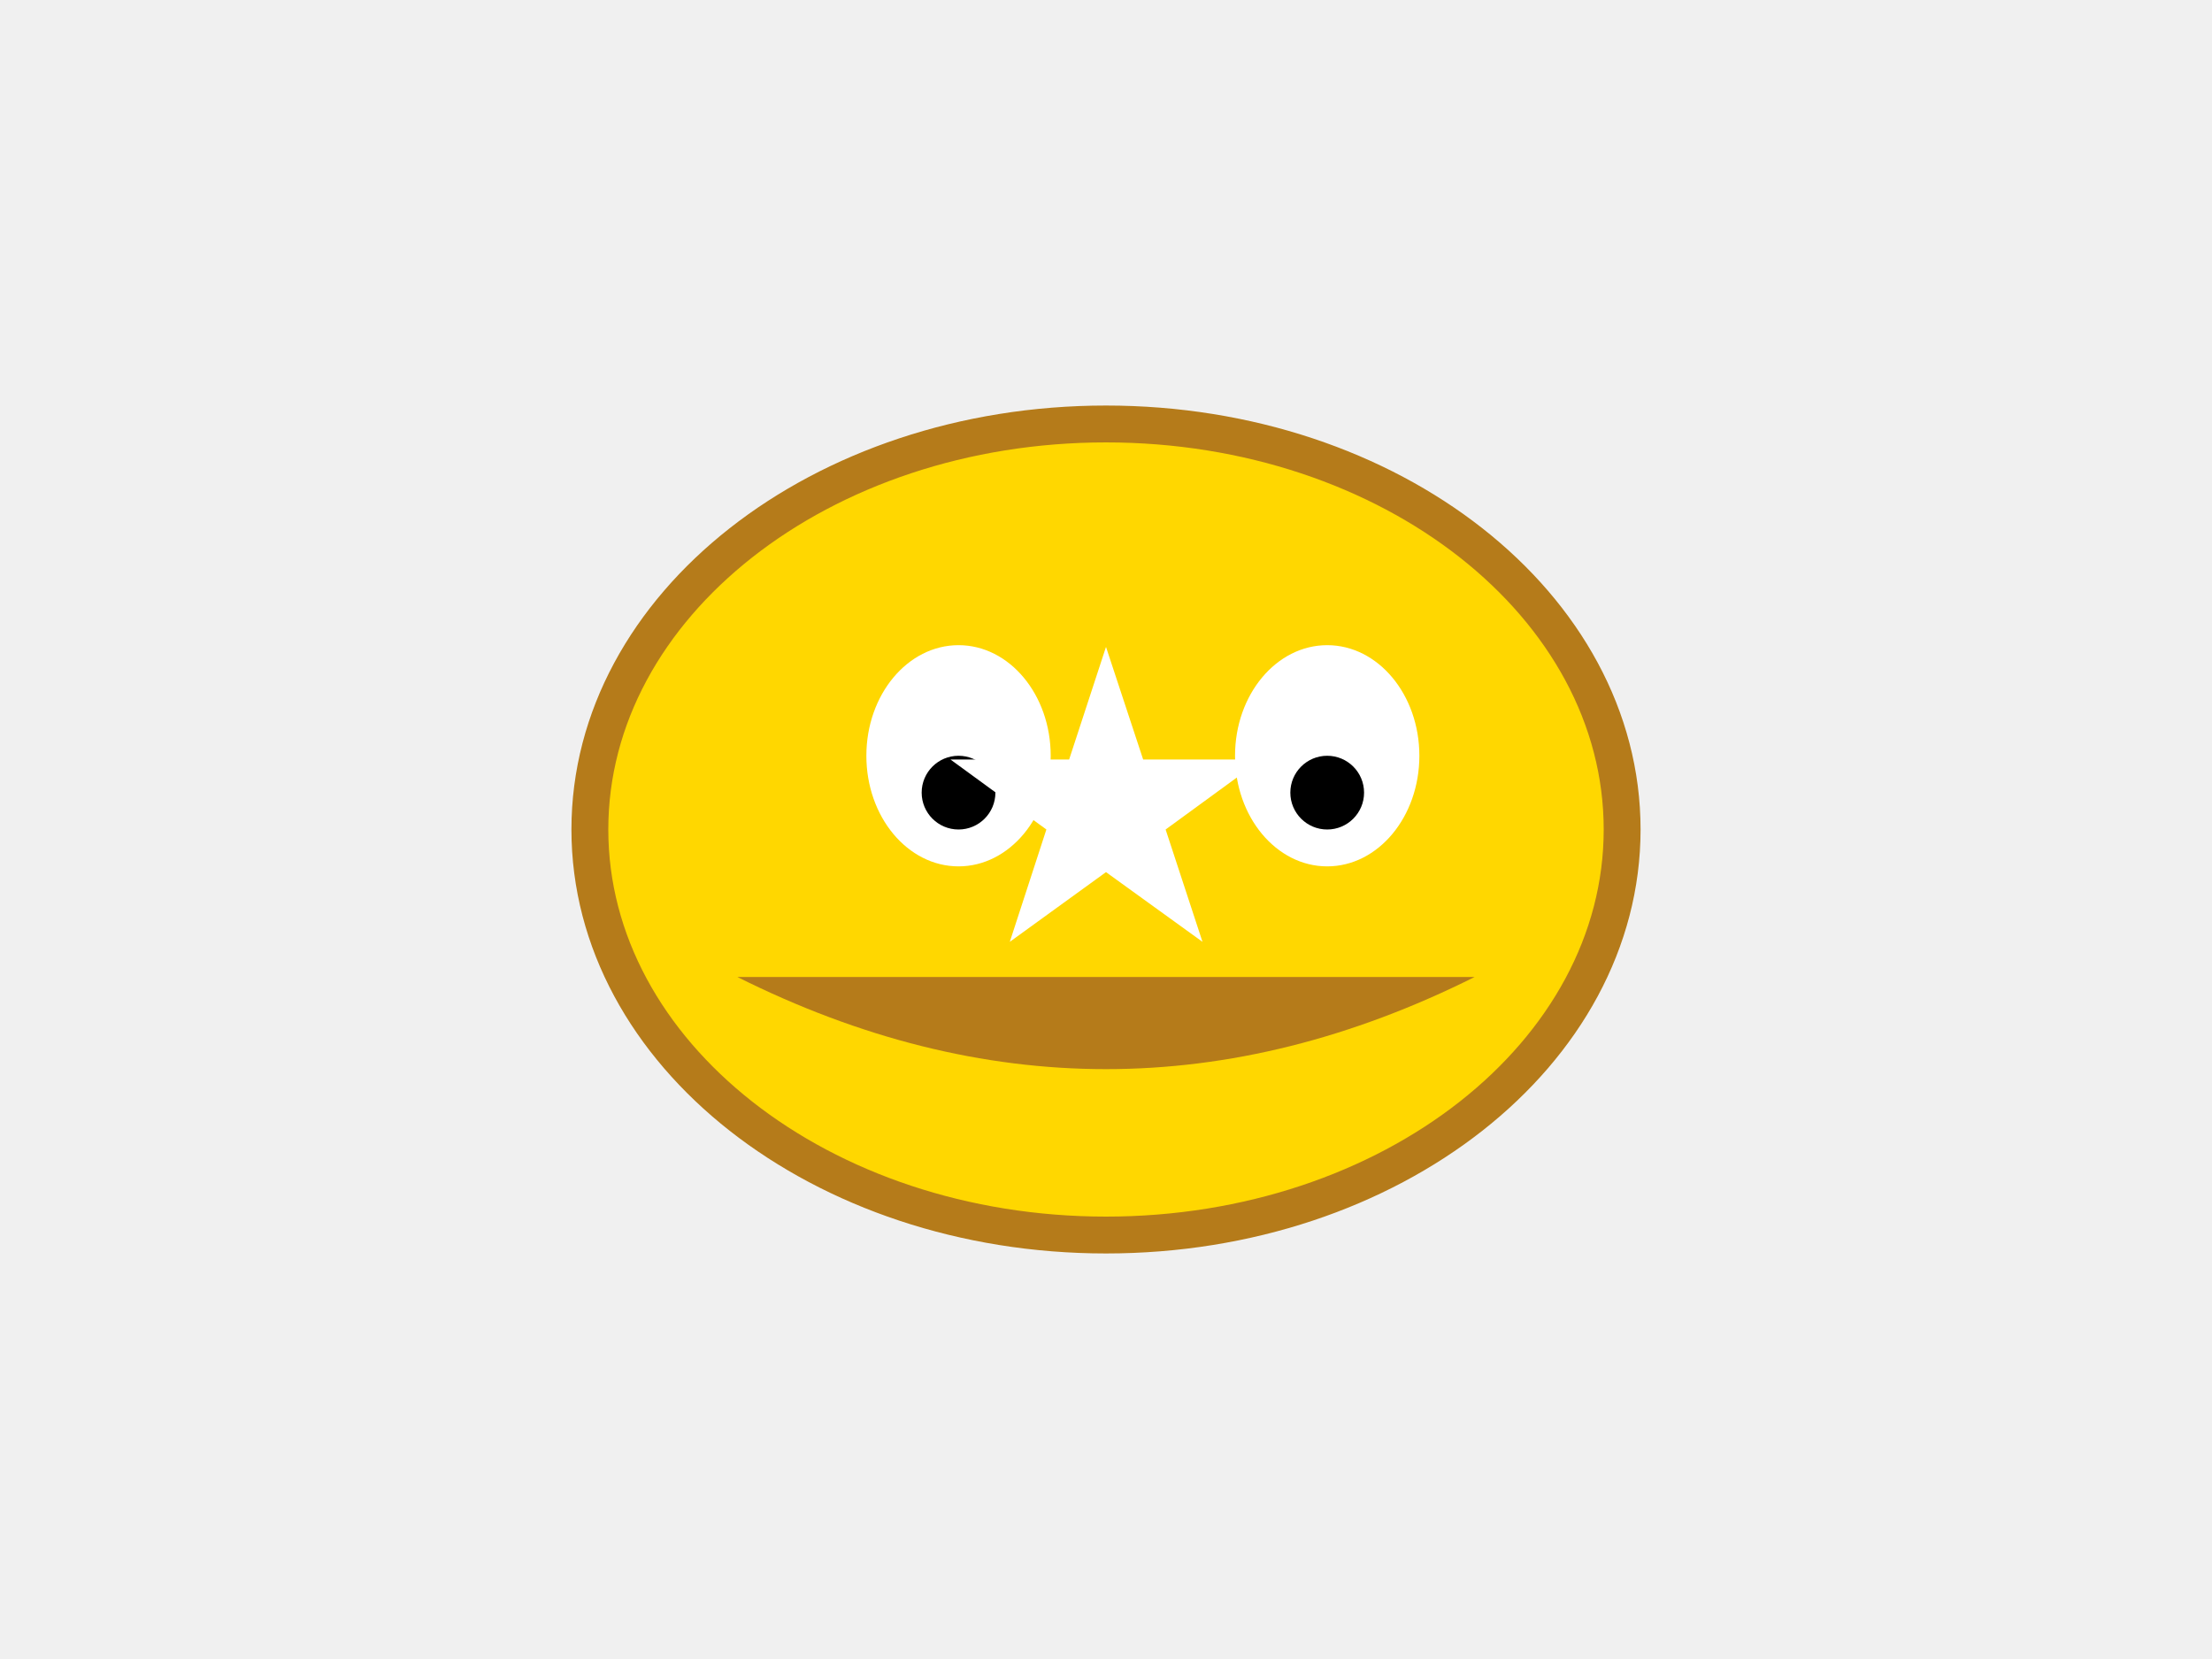
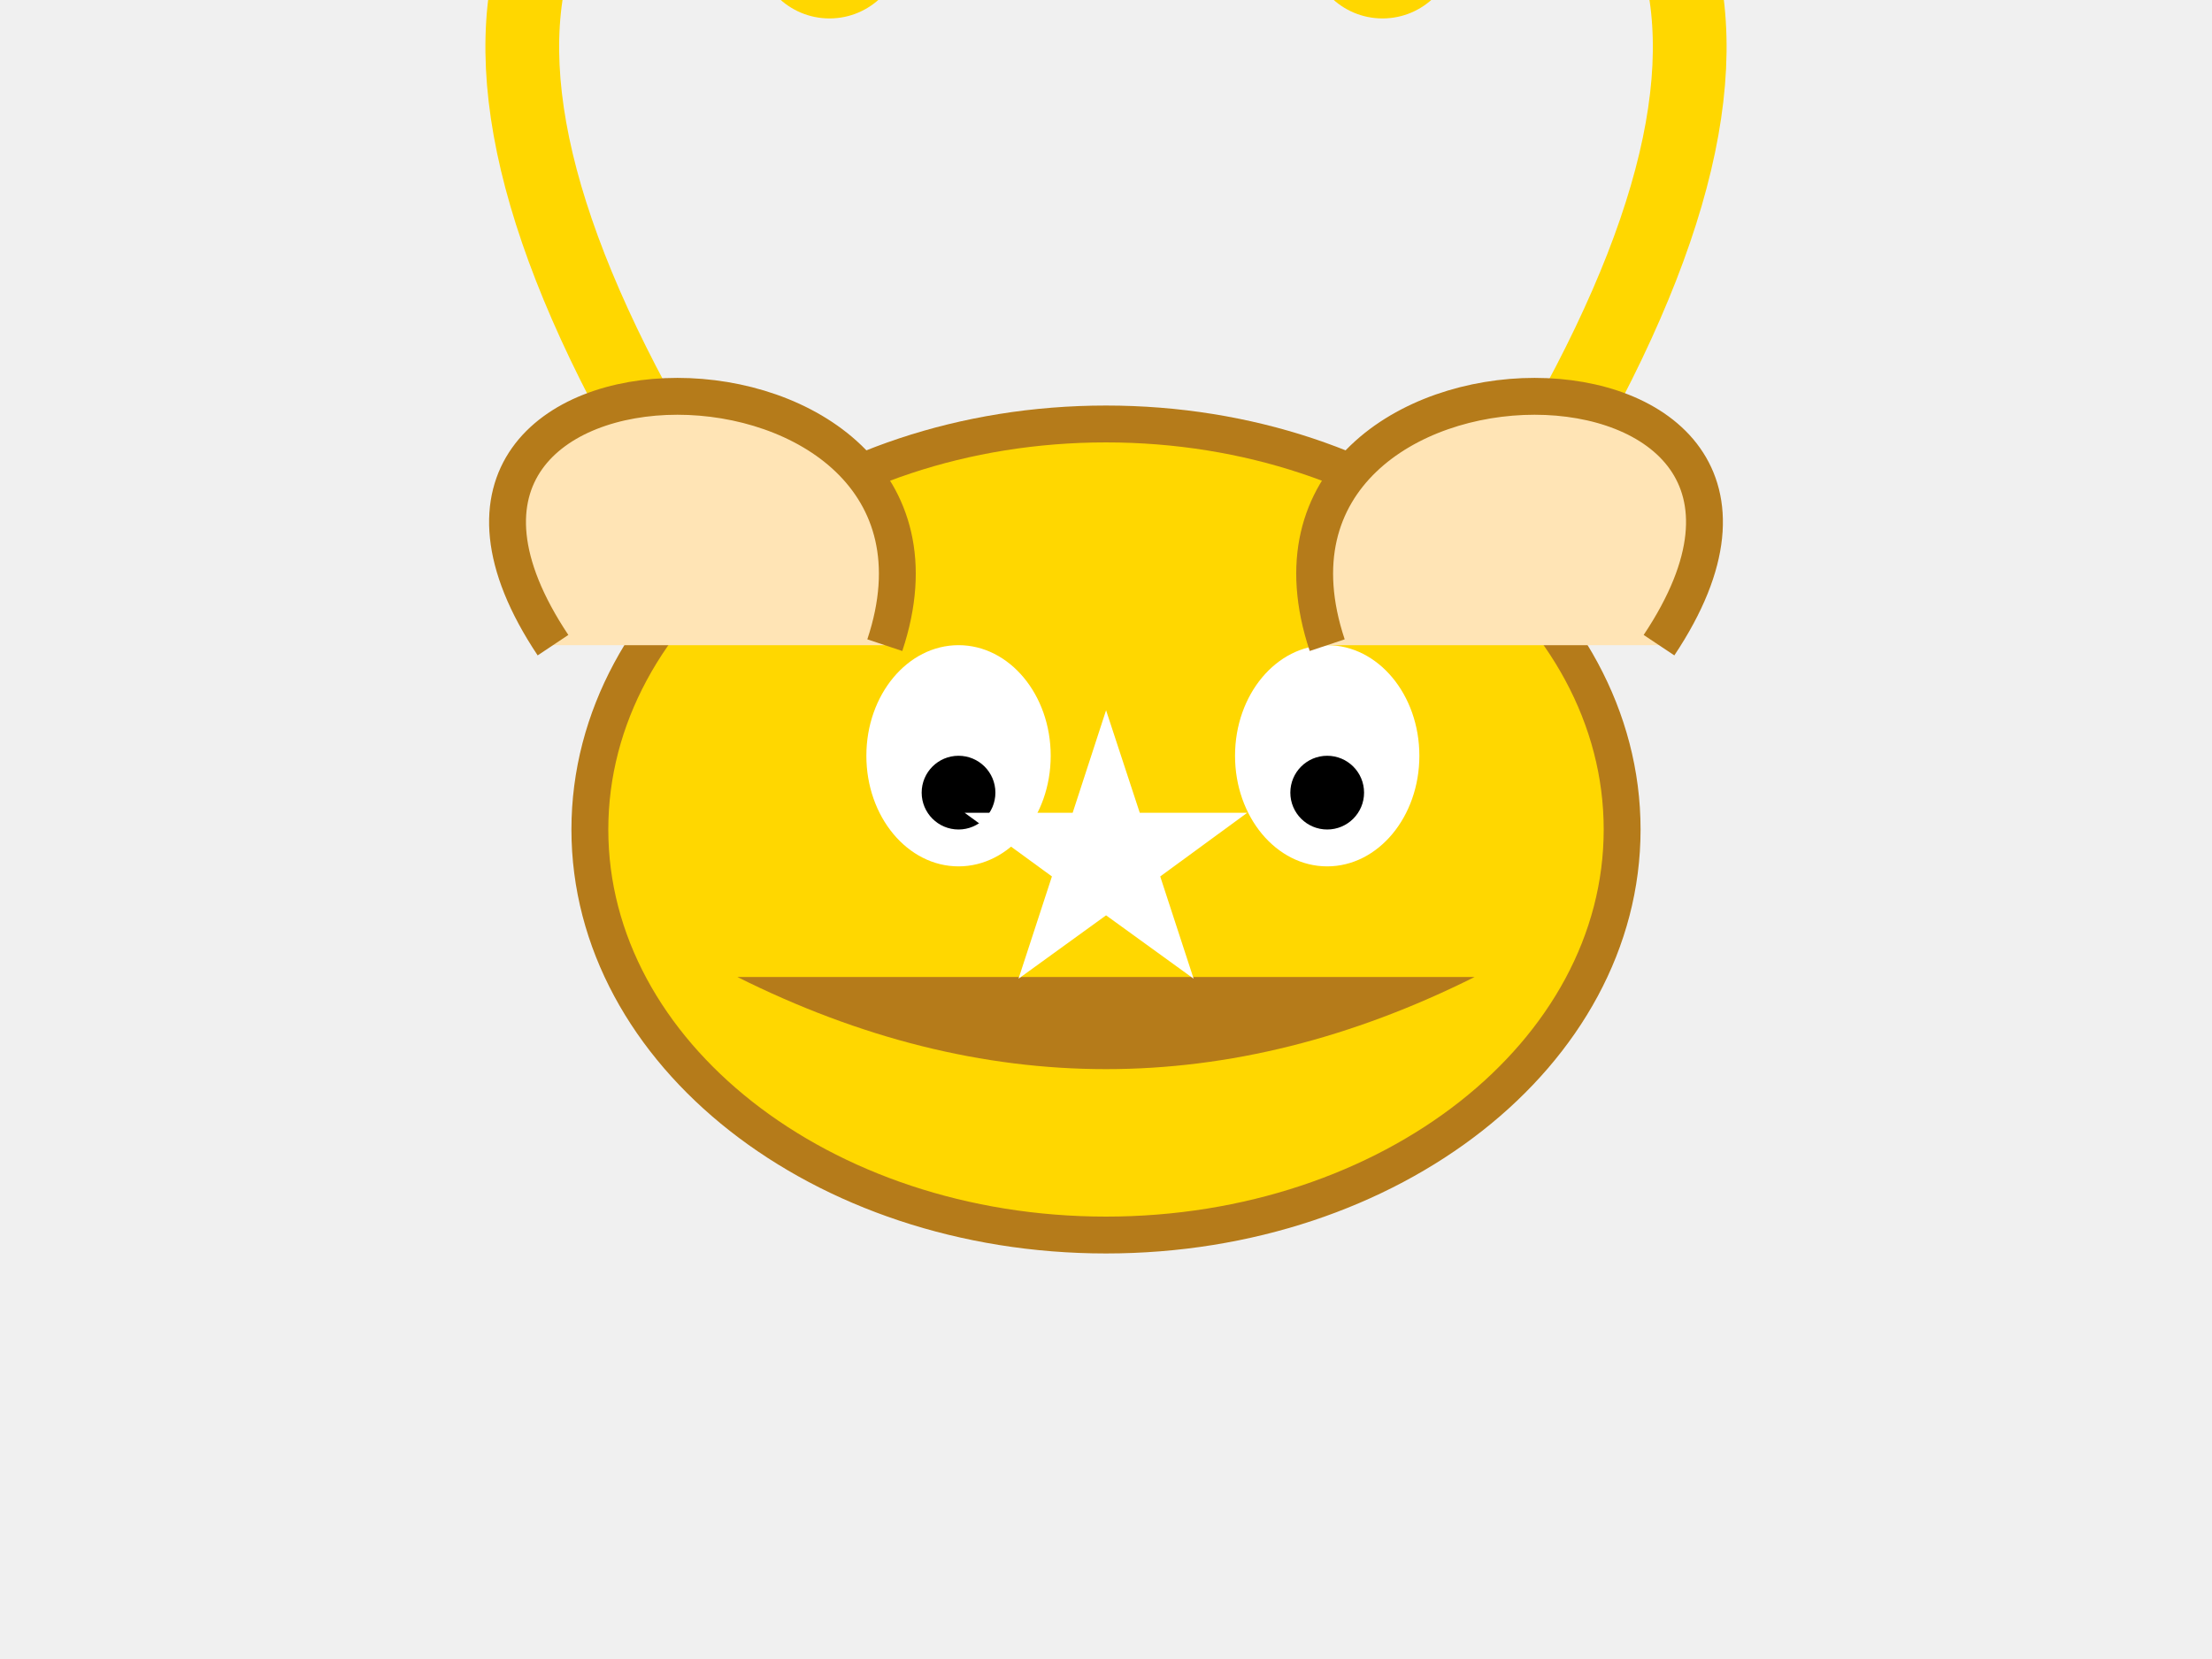
<svg xmlns="http://www.w3.org/2000/svg" viewBox="0 0 120 90">
  <g transform="translate(60,45)">
+     <path d="M-25,-22 Q-35,-40 -30,-50" stroke="#ffd700" stroke-width="4" fill="none" stroke-linecap="round" />
+     <path d="M25,-22 Q35,-40 30,-50" stroke="#ffd700" stroke-width="4" fill="none" stroke-linecap="round" />
+     <circle cx="-15" cy="-48" r="4" fill="#ffd700" />
+     <circle cx="0" cy="-55" r="5" fill="#ffd700" />
+     <circle cx="15" cy="-48" r="4" fill="#ffd700" />
    <ellipse rx="28" ry="22" fill="gold" stroke="#b57b1a" stroke-width="2" />
    <ellipse cx="-8" cy="-4" rx="5" ry="6" fill="#fff" />
    <ellipse cx="12" cy="-4" rx="5" ry="6" fill="#fff" />
    <circle cx="-8" cy="-2" r="2" fill="#000" />
    <circle cx="12" cy="-2" r="2" fill="#000" />
+     <path d="M-30,-10 C-42,-28 -6,-28 -12,-10" fill="#ffe4b5" stroke="#b57b1a" stroke-width="2" />
+     <path d="M30,-10 C42,-28 6,-28 12,-10" fill="#ffe4b5" stroke="#b57b1a" stroke-width="2" />
    <path d="M-20,8 Q0,18 20,8" fill="#b57b1a" />
-     <text x="0" y="6" font-size="22" font-family="Arial" fill="#fff" font-weight="700" text-anchor="middle">★</text>
+     <text x="0" y="8" font-size="20" font-family="Arial" fill="#fff" font-weight="700" text-anchor="middle">★</text>
  </g>
</svg>
